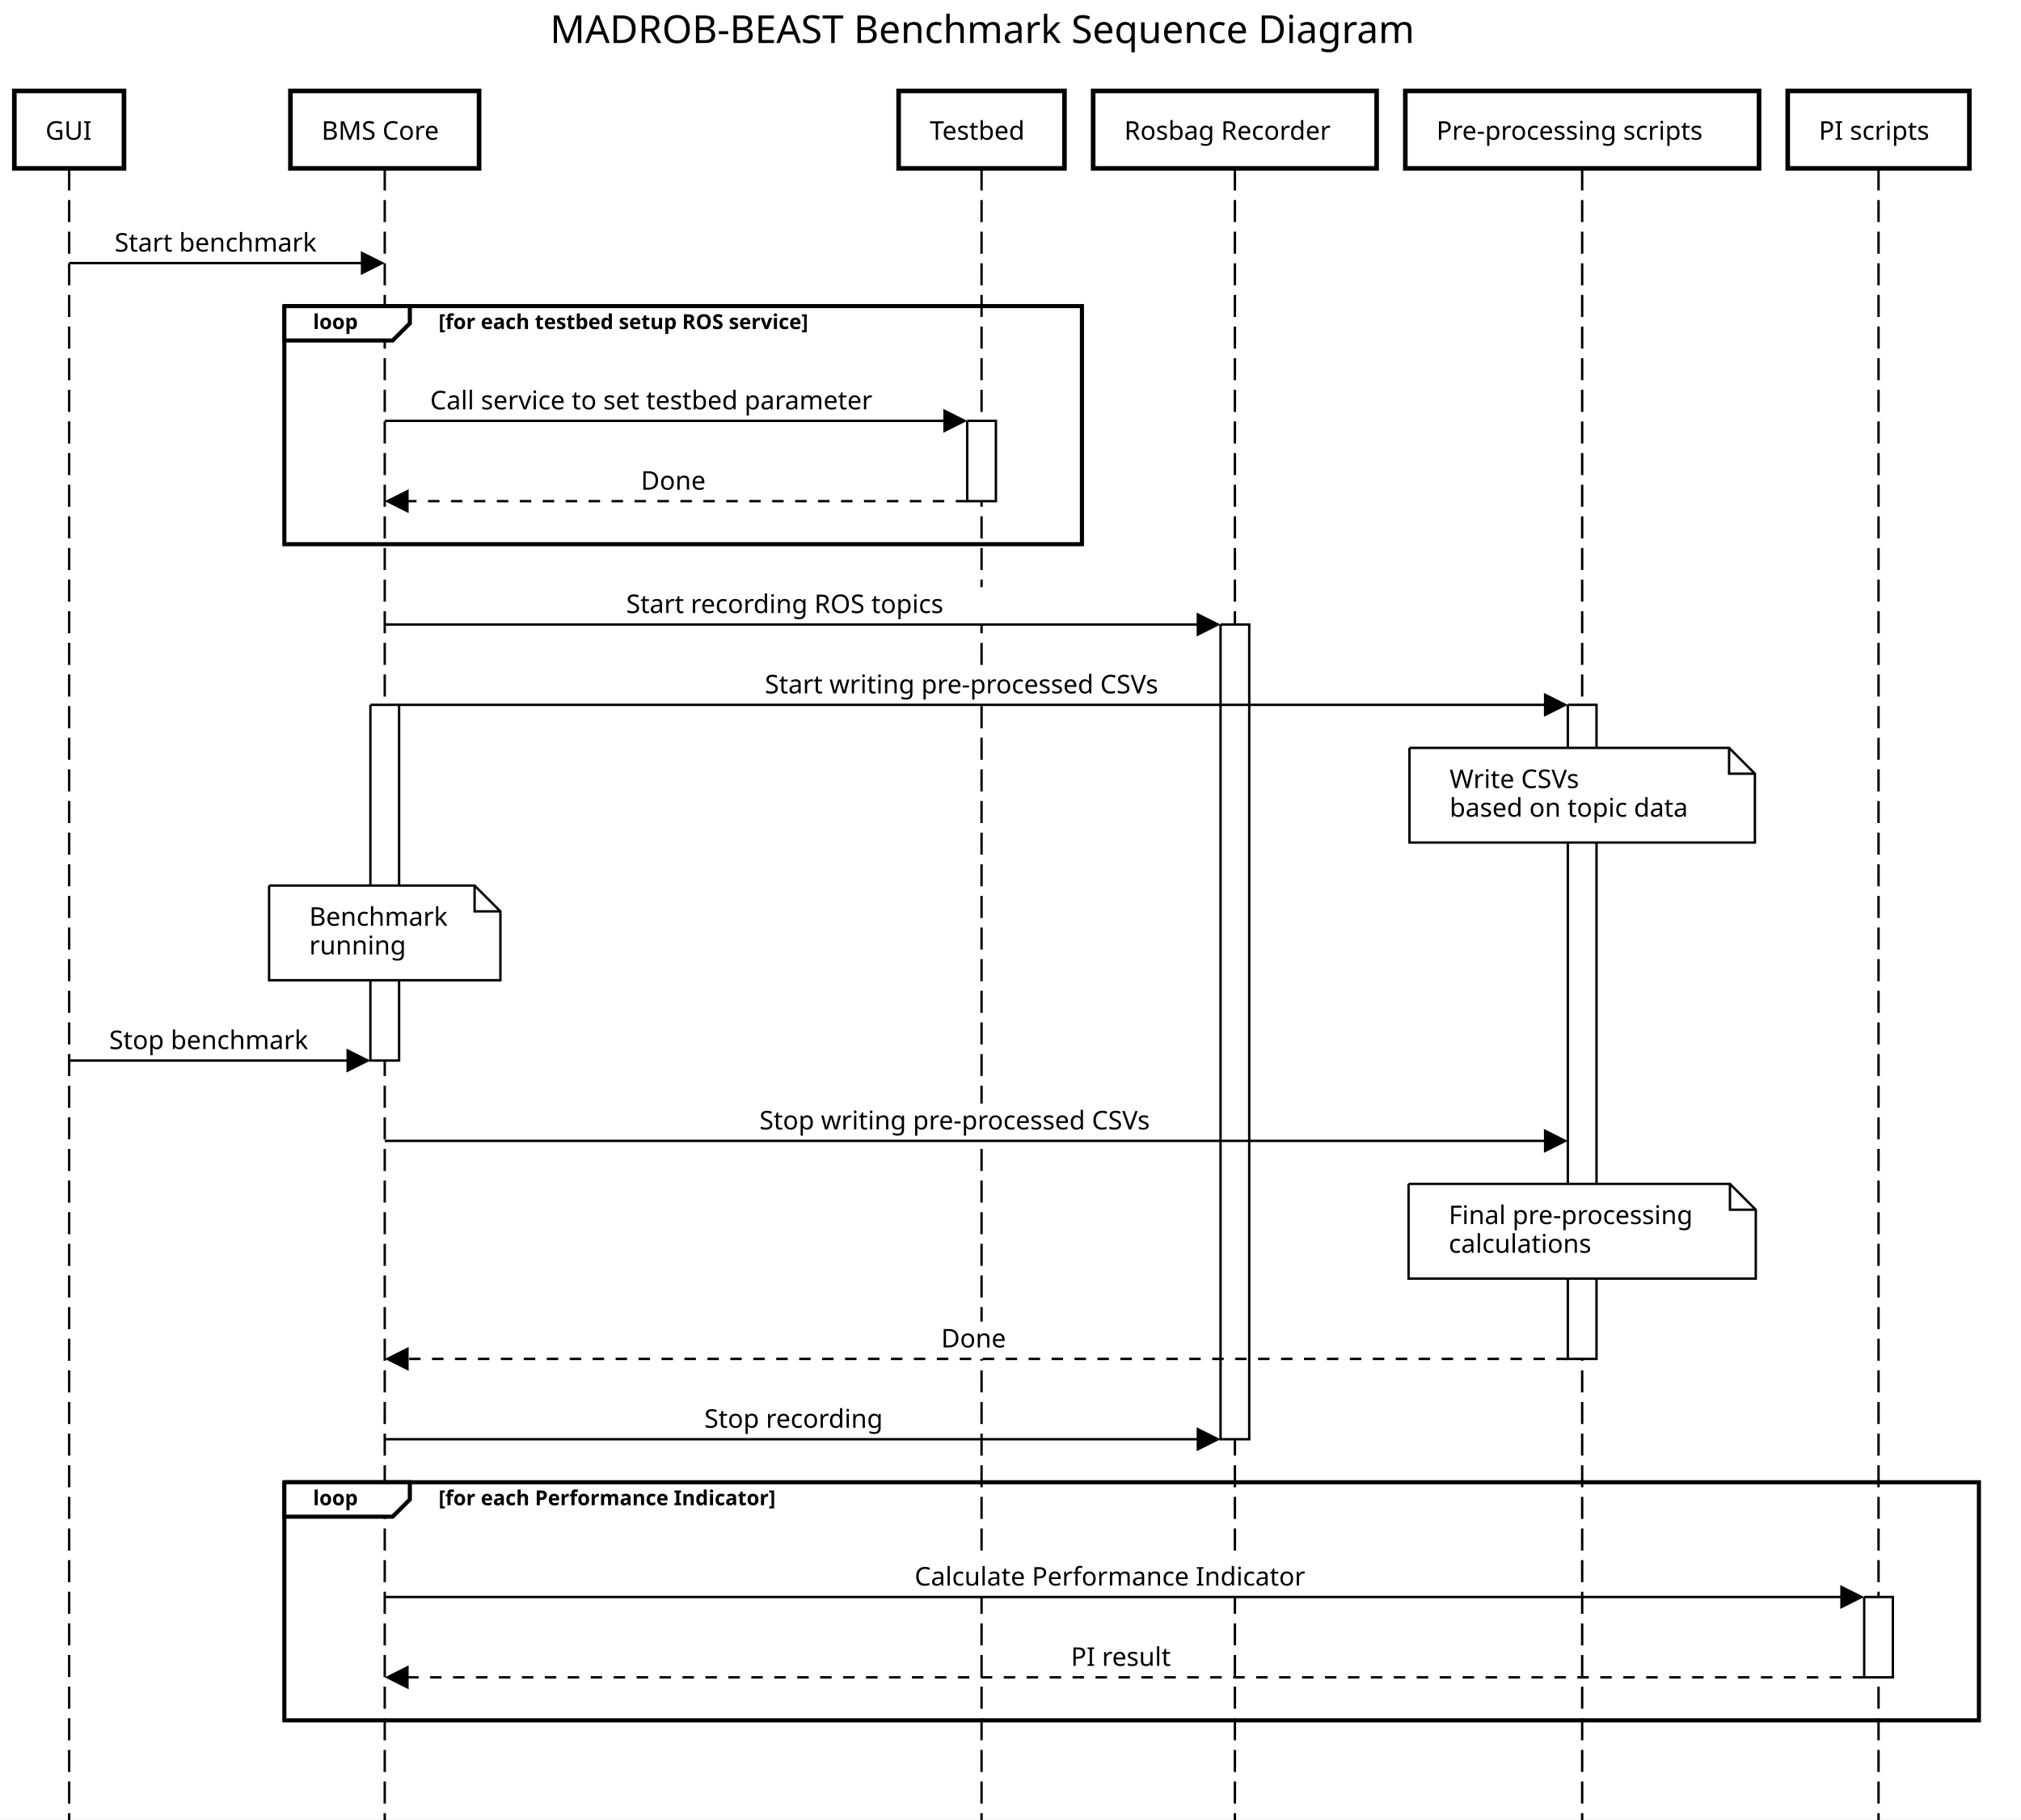
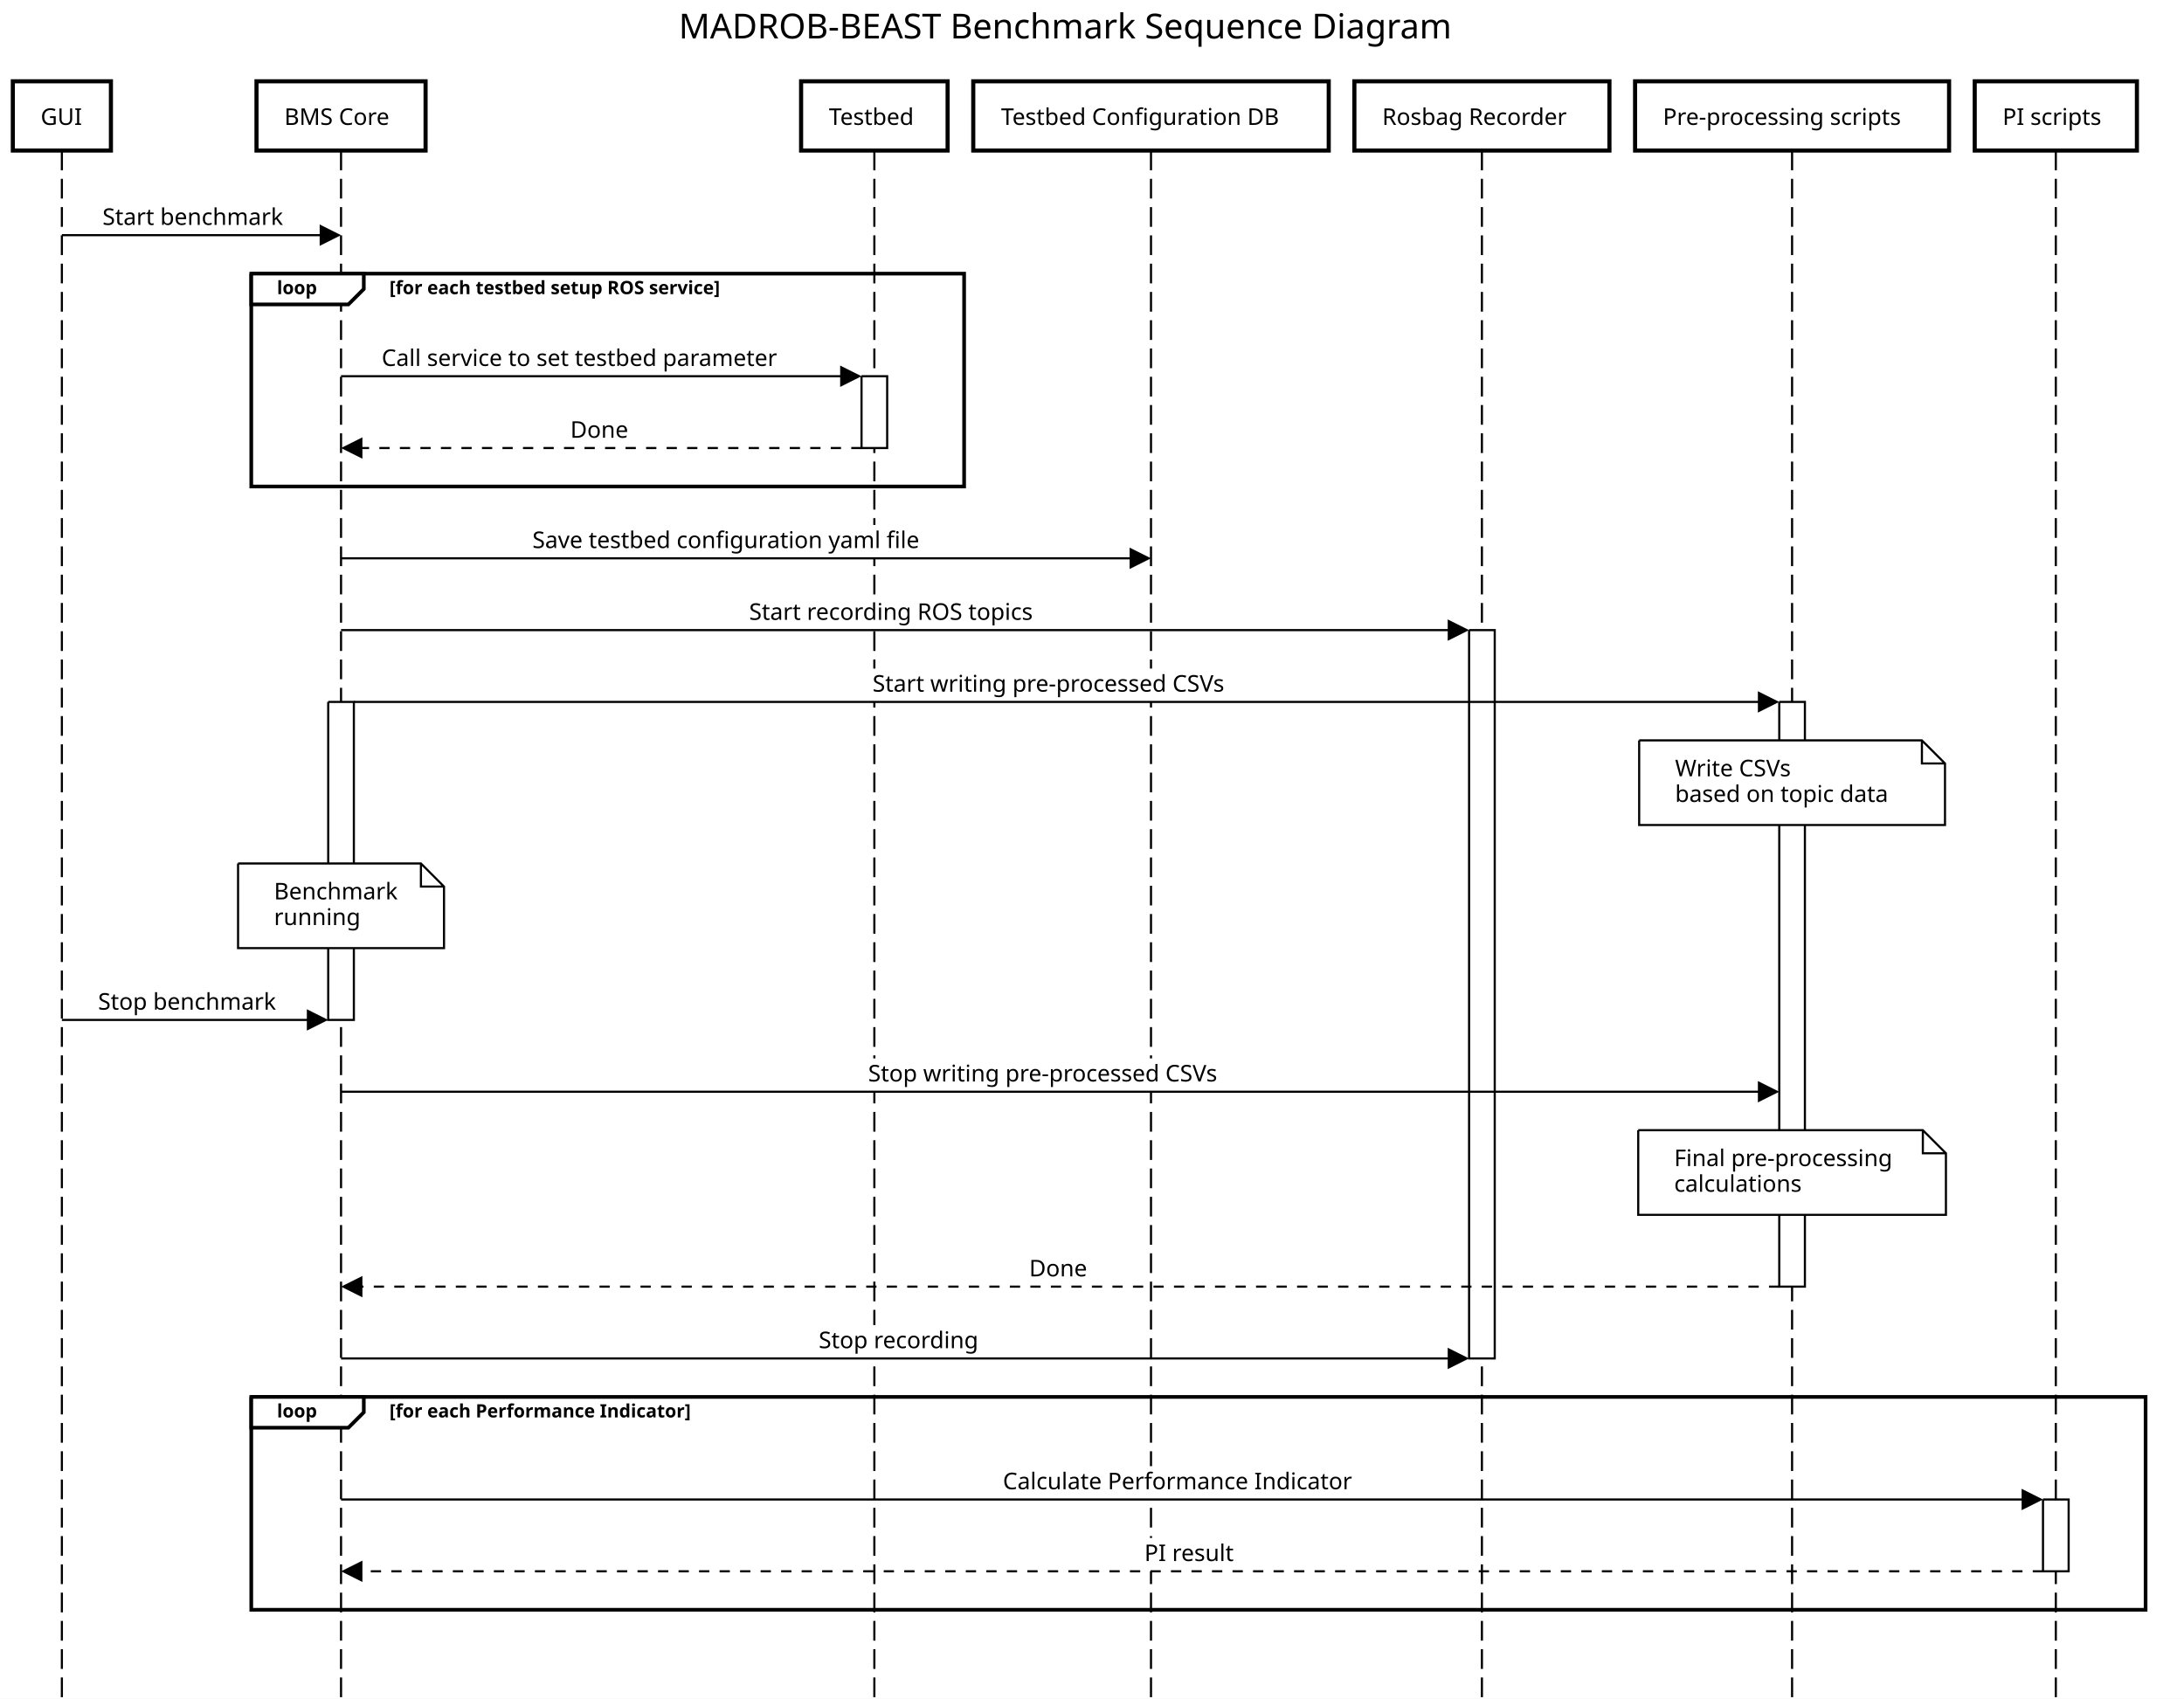
- <svg xmlns="http://www.w3.org/2000/svg" version="1.1" width="1151" height="1036">
+ <svg xmlns="http://www.w3.org/2000/svg" version="1.1" width="1391" height="1082">
  <defs />
  <g>
    <g />
    <g />
    <g />
    <g />
    <g />
    <g />
    <g />
    <g />
    <g />
    <g />
    <g />
    <g />
    <g />
    <g />
    <g />
    <g />
    <g />
-     <g>
-       <rect fill="white" stroke="none" x="0" y="0" width="1151" height="1036" />
-     </g>
-     <g>
-       <text fill="black" stroke="none" font-family="sans-serif" font-size="16.5pt" font-style="normal" font-weight="normal" text-decoration="normal" x="313.269" y="24.503" text-anchor="start" dominant-baseline="alphabetic">MADROB-BEAST Benchmark Sequence Diagram</text>
-     </g>
-     <g />
-     <g>
-       <path fill="none" stroke="black" paint-order="fill stroke markers" d=" M 39.391 95.888 L 39.391 1036.795" stroke-miterlimit="10" stroke-width="1.361" stroke-dasharray="12.566,5.445" />
-       <path fill="none" stroke="black" paint-order="fill stroke markers" d=" M 219.119 95.888 L 219.119 1036.795" stroke-miterlimit="10" stroke-width="1.361" stroke-dasharray="12.566,5.445" />
-       <path fill="none" stroke="black" paint-order="fill stroke markers" d=" M 559.015 95.888 L 559.015 1036.795" stroke-miterlimit="10" stroke-width="1.361" stroke-dasharray="12.566,5.445" />
-       <path fill="none" stroke="black" paint-order="fill stroke markers" d=" M 703.298 95.888 L 703.298 1036.795" stroke-miterlimit="10" stroke-width="1.361" stroke-dasharray="12.566,5.445" />
-       <path fill="none" stroke="black" paint-order="fill stroke markers" d=" M 901.08 95.888 L 901.08 1036.795" stroke-miterlimit="10" stroke-width="1.361" stroke-dasharray="12.566,5.445" />
-       <path fill="none" stroke="black" paint-order="fill stroke markers" d=" M 1069.863 95.888 L 1069.863 1036.795" stroke-miterlimit="10" stroke-width="1.361" stroke-dasharray="12.566,5.445" />
-     </g>
-     <g>
-       <path fill="none" stroke="none" />
-       <g>
-         <path fill="white" stroke="black" paint-order="fill stroke markers" d=" M 8.168 51.783 L 70.615 51.783 L 70.615 95.888 L 8.168 95.888 L 8.168 51.783 Z" stroke-miterlimit="10" stroke-width="2.614" stroke-dasharray="" />
+     <g />
+     <g>
+       <rect fill="white" stroke="none" x="0" y="0" width="1391" height="1082" />
+     </g>
+     <g>
+       <text fill="black" stroke="none" font-family="sans-serif" font-size="16.5pt" font-style="normal" font-weight="normal" text-decoration="normal" x="432.258" y="24.503" text-anchor="start" dominant-baseline="alphabetic">MADROB-BEAST Benchmark Sequence Diagram</text>
+     </g>
+     <g />
+     <g>
+       <path fill="none" stroke="black" paint-order="fill stroke markers" d=" M 39.406 95.888 L 39.406 1082.534" stroke-miterlimit="10" stroke-width="1.361" stroke-dasharray="12.566,5.445" />
+       <path fill="none" stroke="black" paint-order="fill stroke markers" d=" M 217.209 95.888 L 217.209 1082.534" stroke-miterlimit="10" stroke-width="1.361" stroke-dasharray="12.566,5.445" />
+       <path fill="none" stroke="black" paint-order="fill stroke markers" d=" M 556.881 95.888 L 556.881 1082.534" stroke-miterlimit="10" stroke-width="1.361" stroke-dasharray="12.566,5.445" />
+       <path fill="none" stroke="black" paint-order="fill stroke markers" d=" M 733.074 95.888 L 733.074 1082.534" stroke-miterlimit="10" stroke-width="1.361" stroke-dasharray="12.566,5.445" />
+       <path fill="none" stroke="black" paint-order="fill stroke markers" d=" M 943.834 95.888 L 943.834 1082.534" stroke-miterlimit="10" stroke-width="1.361" stroke-dasharray="12.566,5.445" />
+       <path fill="none" stroke="black" paint-order="fill stroke markers" d=" M 1141.385 95.888 L 1141.385 1082.534" stroke-miterlimit="10" stroke-width="1.361" stroke-dasharray="12.566,5.445" />
+       <path fill="none" stroke="black" paint-order="fill stroke markers" d=" M 1309.362 95.888 L 1309.362 1082.534" stroke-miterlimit="10" stroke-width="1.361" stroke-dasharray="12.566,5.445" />
+     </g>
+     <g>
+       <path fill="none" stroke="none" />
+       <g>
+         <path fill="white" stroke="black" paint-order="fill stroke markers" d=" M 8.168 51.783 L 70.645 51.783 L 70.645 95.888 L 8.168 95.888 L 8.168 51.783 Z" stroke-miterlimit="10" stroke-width="2.614" stroke-dasharray="" />
      </g>
      <g>
        <g />
        <text fill="black" stroke="none" font-family="sans-serif" font-size="11pt" font-style="normal" font-weight="normal" text-decoration="normal" x="25.891" y="79.552" text-anchor="start" dominant-baseline="alphabetic">GUI</text>
      </g>
      <path fill="none" stroke="none" />
      <g>
-         <path fill="white" stroke="black" paint-order="fill stroke markers" d=" M 165.396 51.783 L 272.843 51.783 L 272.843 95.888 L 165.396 95.888 L 165.396 51.783 Z" stroke-miterlimit="10" stroke-width="2.614" stroke-dasharray="" />
-       </g>
-       <g>
-         <g />
-         <text fill="black" stroke="none" font-family="sans-serif" font-size="11pt" font-style="normal" font-weight="normal" text-decoration="normal" x="183.119" y="79.552" text-anchor="start" dominant-baseline="alphabetic">BMS Core</text>
-       </g>
-       <path fill="none" stroke="none" />
-       <g>
-         <path fill="white" stroke="black" paint-order="fill stroke markers" d=" M 511.791 51.783 L 606.239 51.783 L 606.239 95.888 L 511.791 95.888 L 511.791 51.783 Z" stroke-miterlimit="10" stroke-width="2.614" stroke-dasharray="" />
-       </g>
-       <g>
-         <g />
-         <text fill="black" stroke="none" font-family="sans-serif" font-size="11pt" font-style="normal" font-weight="normal" text-decoration="normal" x="529.515" y="79.552" text-anchor="start" dominant-baseline="alphabetic">Testbed</text>
-       </g>
-       <path fill="none" stroke="none" />
-       <g>
-         <path fill="white" stroke="black" paint-order="fill stroke markers" d=" M 622.574 51.783 L 784.021 51.783 L 784.021 95.888 L 622.574 95.888 L 622.574 51.783 Z" stroke-miterlimit="10" stroke-width="2.614" stroke-dasharray="" />
-       </g>
-       <g>
-         <g />
-         <text fill="black" stroke="none" font-family="sans-serif" font-size="11pt" font-style="normal" font-weight="normal" text-decoration="normal" x="640.298" y="79.552" text-anchor="start" dominant-baseline="alphabetic">Rosbag Recorder</text>
-       </g>
-       <path fill="none" stroke="none" />
-       <g>
-         <path fill="white" stroke="black" paint-order="fill stroke markers" d=" M 800.357 51.783 L 1001.804 51.783 L 1001.804 95.888 L 800.357 95.888 L 800.357 51.783 Z" stroke-miterlimit="10" stroke-width="2.614" stroke-dasharray="" />
-       </g>
-       <g>
-         <g />
-         <text fill="black" stroke="none" font-family="sans-serif" font-size="11pt" font-style="normal" font-weight="normal" text-decoration="normal" x="818.08" y="79.552" text-anchor="start" dominant-baseline="alphabetic">Pre-processing scripts</text>
-       </g>
-       <path fill="none" stroke="none" />
-       <g>
-         <path fill="white" stroke="black" paint-order="fill stroke markers" d=" M 1018.139 51.783 L 1121.587 51.783 L 1121.587 95.888 L 1018.139 95.888 L 1018.139 51.783 Z" stroke-miterlimit="10" stroke-width="2.614" stroke-dasharray="" />
-       </g>
-       <g>
-         <g />
-         <text fill="black" stroke="none" font-family="sans-serif" font-size="11pt" font-style="normal" font-weight="normal" text-decoration="normal" x="1035.863" y="79.552" text-anchor="start" dominant-baseline="alphabetic">PI scripts</text>
-       </g>
-     </g>
-     <g>
-       <path fill="white" stroke="black" paint-order="fill stroke markers" d=" M 550.848 239.637 L 567.183 239.637 L 567.183 285.376 L 550.848 285.376 L 550.848 239.637" stroke-miterlimit="10" stroke-width="1.361" stroke-dasharray="" />
-       <path fill="white" stroke="black" paint-order="fill stroke markers" d=" M 695.13 355.617 L 711.465 355.617 L 711.465 819.537 L 695.13 819.537 L 695.13 355.617" stroke-miterlimit="10" stroke-width="1.361" stroke-dasharray="" />
-       <path fill="white" stroke="black" paint-order="fill stroke markers" d=" M 892.913 401.356 L 909.248 401.356 L 909.248 773.799 L 892.913 773.799 L 892.913 401.356" stroke-miterlimit="10" stroke-width="1.361" stroke-dasharray="" />
-       <path fill="white" stroke="black" paint-order="fill stroke markers" d=" M 210.952 401.356 L 227.287 401.356 L 227.287 603.912 L 210.952 603.912 L 210.952 401.356" stroke-miterlimit="10" stroke-width="1.361" stroke-dasharray="" />
-       <path fill="white" stroke="black" paint-order="fill stroke markers" d=" M 1061.695 909.381 L 1078.031 909.381 L 1078.031 955.119 L 1061.695 955.119 L 1061.695 909.381" stroke-miterlimit="10" stroke-width="1.361" stroke-dasharray="" />
-       <g>
-         <g>
-           <rect fill="white" stroke="none" x="62.805" y="128.558" width="132.901" height="21.236" />
-         </g>
-         <text fill="black" stroke="none" font-family="sans-serif" font-size="11pt" font-style="normal" font-weight="normal" text-decoration="normal" x="65.255" y="143.26" text-anchor="start" dominant-baseline="alphabetic">Start benchmark</text>
-       </g>
-       <g>
-         <path fill="none" stroke="black" paint-order="fill stroke markers" d=" M 39.391 149.794 L 216.397 149.794" stroke-miterlimit="10" stroke-width="1.361" stroke-dasharray="" />
-         <g transform="translate(219.1194,149.7938) translate(-219.1194,-149.7938)">
-           <path fill="black" stroke="none" paint-order="stroke fill markers" d=" M 205.507 142.987 L 219.119 149.794 L 205.507 156.6 Z" />
-         </g>
-       </g>
-       <g>
-         <g>
-           <rect fill="white" stroke="none" x="242.533" y="218.402" width="284.901" height="21.236" />
-         </g>
-         <text fill="black" stroke="none" font-family="sans-serif" font-size="11pt" font-style="normal" font-weight="normal" text-decoration="normal" x="244.984" y="233.103" text-anchor="start" dominant-baseline="alphabetic">Call service to set testbed parameter</text>
-       </g>
-       <g>
-         <path fill="none" stroke="black" paint-order="fill stroke markers" d=" M 219.119 239.637 L 548.125 239.637" stroke-miterlimit="10" stroke-width="1.361" stroke-dasharray="" />
-         <g transform="translate(550.8476,239.6374) translate(-550.8476,-239.6374)">
-           <path fill="black" stroke="none" paint-order="stroke fill markers" d=" M 537.235 232.831 L 550.848 239.637 L 537.235 246.444 Z" />
-         </g>
-       </g>
-       <g>
-         <g>
-           <rect fill="white" stroke="none" x="362.533" y="264.14" width="44.901" height="21.236" />
-         </g>
-         <text fill="black" stroke="none" font-family="sans-serif" font-size="11pt" font-style="normal" font-weight="normal" text-decoration="normal" x="364.984" y="278.842" text-anchor="start" dominant-baseline="alphabetic">Done</text>
-       </g>
-       <g>
-         <path fill="none" stroke="black" paint-order="fill stroke markers" d=" M 550.848 285.376 L 221.842 285.376" stroke-miterlimit="10" stroke-width="1.361" stroke-dasharray="6.534" />
-         <g transform="translate(219.1194,285.376) translate(-219.1194,-285.376)">
-           <path fill="black" stroke="none" paint-order="stroke fill markers" d=" M 232.732 278.57 L 219.119 285.376 L 232.732 292.182 Z" />
-         </g>
-       </g>
-       <g>
-         <g>
-           <rect fill="white" stroke="none" x="354.175" y="334.382" width="205.901" height="21.236" />
-         </g>
-         <text fill="black" stroke="none" font-family="sans-serif" font-size="11pt" font-style="normal" font-weight="normal" text-decoration="normal" x="356.625" y="349.083" text-anchor="start" dominant-baseline="alphabetic">Start recording ROS topics</text>
-       </g>
-       <g>
-         <path fill="none" stroke="black" paint-order="fill stroke markers" d=" M 219.119 355.617 L 692.408 355.617" stroke-miterlimit="10" stroke-width="1.361" stroke-dasharray="" />
-         <g transform="translate(695.1302,355.6174) translate(-695.1302,-355.6174)">
-           <path fill="black" stroke="none" paint-order="stroke fill markers" d=" M 681.518 348.811 L 695.13 355.617 L 681.518 362.424 Z" />
-         </g>
-       </g>
-       <g>
-         <g>
-           <rect fill="white" stroke="none" x="433.15" y="380.12" width="253.901" height="21.236" />
-         </g>
-         <text fill="black" stroke="none" font-family="sans-serif" font-size="11pt" font-style="normal" font-weight="normal" text-decoration="normal" x="435.6" y="394.822" text-anchor="start" dominant-baseline="alphabetic">Start writing pre-processed CSVs</text>
-       </g>
-       <g>
-         <path fill="none" stroke="black" paint-order="fill stroke markers" d=" M 227.287 401.356 L 890.19 401.356" stroke-miterlimit="10" stroke-width="1.361" stroke-dasharray="" />
-         <g transform="translate(892.9128,401.3559) translate(-892.9128,-401.3559)">
-           <path fill="black" stroke="none" paint-order="stroke fill markers" d=" M 879.3 394.55 L 892.913 401.356 L 879.3 408.162 Z" />
-         </g>
-       </g>
-       <path fill="white" stroke="black" paint-order="fill stroke markers" d=" M 802.711 425.859 L 984.748 425.859 L 999.45 440.56 L 999.45 479.765 L 802.711 479.765 L 802.711 425.859 M 984.748 425.859 L 984.748 440.56 L 999.45 440.56" stroke-miterlimit="10" stroke-width="1.361" stroke-dasharray="" />
-       <g>
-         <text fill="black" stroke="none" font-family="sans-serif" font-size="11pt" font-style="normal" font-weight="normal" text-decoration="normal" x="825.58" y="448.728" text-anchor="start" dominant-baseline="alphabetic">Write CSVs</text>
-         <text fill="black" stroke="none" font-family="sans-serif" font-size="11pt" font-style="normal" font-weight="normal" text-decoration="normal" x="825.58" y="465.063" text-anchor="start" dominant-baseline="alphabetic">based on topic data</text>
-       </g>
-       <path fill="white" stroke="black" paint-order="fill stroke markers" d=" M 153.25 504.268 L 270.287 504.268 L 284.989 518.969 L 284.989 558.174 L 153.25 558.174 L 153.25 504.268 M 270.287 504.268 L 270.287 518.969 L 284.989 518.969" stroke-miterlimit="10" stroke-width="1.361" stroke-dasharray="" />
-       <g>
-         <text fill="black" stroke="none" font-family="sans-serif" font-size="11pt" font-style="normal" font-weight="normal" text-decoration="normal" x="176.119" y="527.137" text-anchor="start" dominant-baseline="alphabetic">Benchmark</text>
-         <text fill="black" stroke="none" font-family="sans-serif" font-size="11pt" font-style="normal" font-weight="normal" text-decoration="normal" x="176.119" y="543.472" text-anchor="start" dominant-baseline="alphabetic">running</text>
-       </g>
-       <g>
-         <g>
-           <rect fill="white" stroke="none" x="59.721" y="582.677" width="130.901" height="21.236" />
-         </g>
-         <text fill="black" stroke="none" font-family="sans-serif" font-size="11pt" font-style="normal" font-weight="normal" text-decoration="normal" x="62.172" y="597.378" text-anchor="start" dominant-baseline="alphabetic">Stop benchmark</text>
-       </g>
-       <g>
-         <path fill="none" stroke="black" paint-order="fill stroke markers" d=" M 39.391 603.912 L 208.229 603.912" stroke-miterlimit="10" stroke-width="1.361" stroke-dasharray="" />
-         <g transform="translate(210.9518,603.9125) translate(-210.9518,-603.9125)">
-           <path fill="black" stroke="none" paint-order="stroke fill markers" d=" M 197.339 597.106 L 210.952 603.912 L 197.339 610.719 Z" />
-         </g>
-       </g>
-       <g>
-         <g>
-           <rect fill="white" stroke="none" x="430.066" y="628.415" width="251.901" height="21.236" />
-         </g>
-         <text fill="black" stroke="none" font-family="sans-serif" font-size="11pt" font-style="normal" font-weight="normal" text-decoration="normal" x="432.516" y="643.117" text-anchor="start" dominant-baseline="alphabetic">Stop writing pre-processed CSVs</text>
-       </g>
-       <g>
-         <path fill="none" stroke="black" paint-order="fill stroke markers" d=" M 219.119 649.651 L 890.19 649.651" stroke-miterlimit="10" stroke-width="1.361" stroke-dasharray="" />
-         <g transform="translate(892.9128,649.651) translate(-892.9128,-649.651)">
-           <path fill="black" stroke="none" paint-order="stroke fill markers" d=" M 879.3 642.845 L 892.913 649.651 L 879.3 656.457 Z" />
-         </g>
-       </g>
-       <path fill="white" stroke="black" paint-order="fill stroke markers" d=" M 802.211 674.154 L 985.248 674.154 L 999.95 688.856 L 999.95 728.06 L 802.211 728.06 L 802.211 674.154 M 985.248 674.154 L 985.248 688.856 L 999.95 688.856" stroke-miterlimit="10" stroke-width="1.361" stroke-dasharray="" />
-       <g>
-         <text fill="black" stroke="none" font-family="sans-serif" font-size="11pt" font-style="normal" font-weight="normal" text-decoration="normal" x="825.08" y="697.023" text-anchor="start" dominant-baseline="alphabetic">Final pre-processing</text>
-         <text fill="black" stroke="none" font-family="sans-serif" font-size="11pt" font-style="normal" font-weight="normal" text-decoration="normal" x="825.08" y="713.358" text-anchor="start" dominant-baseline="alphabetic">calculations</text>
-       </g>
-       <g>
-         <g>
-           <rect fill="white" stroke="none" x="533.566" y="752.563" width="44.901" height="21.236" />
-         </g>
-         <text fill="black" stroke="none" font-family="sans-serif" font-size="11pt" font-style="normal" font-weight="normal" text-decoration="normal" x="536.016" y="767.264" text-anchor="start" dominant-baseline="alphabetic">Done</text>
-       </g>
-       <g>
-         <path fill="none" stroke="black" paint-order="fill stroke markers" d=" M 892.913 773.799 L 221.842 773.799" stroke-miterlimit="10" stroke-width="1.361" stroke-dasharray="6.534" />
-         <g transform="translate(219.1194,773.7986) translate(-219.1194,-773.7986)">
-           <path fill="black" stroke="none" paint-order="stroke fill markers" d=" M 232.732 766.992 L 219.119 773.799 L 232.732 780.605 Z" />
-         </g>
-       </g>
-       <g>
-         <g>
-           <rect fill="white" stroke="none" x="398.675" y="798.301" width="116.901" height="21.236" />
-         </g>
-         <text fill="black" stroke="none" font-family="sans-serif" font-size="11pt" font-style="normal" font-weight="normal" text-decoration="normal" x="401.125" y="813.003" text-anchor="start" dominant-baseline="alphabetic">Stop recording</text>
-       </g>
-       <g>
-         <path fill="none" stroke="black" paint-order="fill stroke markers" d=" M 219.119 819.537 L 692.408 819.537" stroke-miterlimit="10" stroke-width="1.361" stroke-dasharray="" />
-         <g transform="translate(695.1302,819.5371) translate(-695.1302,-819.5371)">
-           <path fill="black" stroke="none" paint-order="stroke fill markers" d=" M 681.518 812.731 L 695.13 819.537 L 681.518 826.343 Z" />
-         </g>
-       </g>
-       <g>
-         <g>
-           <rect fill="white" stroke="none" x="518.457" y="888.145" width="243.901" height="21.236" />
-         </g>
-         <text fill="black" stroke="none" font-family="sans-serif" font-size="11pt" font-style="normal" font-weight="normal" text-decoration="normal" x="520.907" y="902.847" text-anchor="start" dominant-baseline="alphabetic">Calculate Performance Indicator</text>
-       </g>
-       <g>
-         <path fill="none" stroke="black" paint-order="fill stroke markers" d=" M 219.119 909.381 L 1058.973 909.381" stroke-miterlimit="10" stroke-width="1.361" stroke-dasharray="" />
-         <g transform="translate(1061.695,909.3808) translate(-1061.695,-909.3808)">
-           <path fill="black" stroke="none" paint-order="stroke fill markers" d=" M 1048.083 902.574 L 1061.695 909.381 L 1048.083 916.187 Z" />
-         </g>
-       </g>
-       <g>
-         <g>
-           <rect fill="white" stroke="none" x="607.457" y="933.884" width="65.901" height="21.236" />
-         </g>
-         <text fill="black" stroke="none" font-family="sans-serif" font-size="11pt" font-style="normal" font-weight="normal" text-decoration="normal" x="609.907" y="948.585" text-anchor="start" dominant-baseline="alphabetic">PI result</text>
-       </g>
-       <g>
-         <path fill="none" stroke="black" paint-order="fill stroke markers" d=" M 1061.695 955.119 L 221.842 955.119" stroke-miterlimit="10" stroke-width="1.361" stroke-dasharray="6.534" />
-         <g transform="translate(219.1194,955.1193) translate(-219.1194,-955.1193)">
-           <path fill="black" stroke="none" paint-order="stroke fill markers" d=" M 232.732 948.313 L 219.119 955.119 L 232.732 961.926 Z" />
-         </g>
-       </g>
-       <g>
-         <g />
-         <path fill="none" stroke="black" paint-order="fill stroke markers" d=" M 161.946 174.297 L 616.188 174.297 L 616.188 309.879 L 161.946 309.879 L 161.946 174.297 Z" stroke-miterlimit="10" stroke-width="2.334" stroke-dasharray="" />
-         <path fill="white" stroke="black" paint-order="fill stroke markers" d=" M 161.946 174.297 L 161.946 193.899 L 223.617 193.899 L 233.418 184.098 L 233.418 174.297 L 161.946 174.297" stroke-miterlimit="10" stroke-width="2.334" stroke-dasharray="" />
-         <text fill="black" stroke="none" font-family="sans-serif" font-size="8.8pt" font-style="normal" font-weight="bold" text-decoration="normal" x="178.281" y="187.365" text-anchor="start" dominant-baseline="alphabetic">loop</text>
-         <text fill="black" stroke="none" font-family="sans-serif" font-size="8.8pt" font-style="normal" font-weight="bold" text-decoration="normal" x="249.753" y="187.365" text-anchor="start" dominant-baseline="alphabetic">[for each testbed setup ROS service]</text>
-       </g>
-       <g>
-         <g />
-         <path fill="none" stroke="black" paint-order="fill stroke markers" d=" M 161.946 844.04 L 1127.036 844.04 L 1127.036 979.622 L 161.946 979.622 L 161.946 844.04 Z" stroke-miterlimit="10" stroke-width="2.334" stroke-dasharray="" />
-         <path fill="white" stroke="black" paint-order="fill stroke markers" d=" M 161.946 844.04 L 161.946 863.642 L 223.617 863.642 L 233.418 853.841 L 233.418 844.04 L 161.946 844.04" stroke-miterlimit="10" stroke-width="2.334" stroke-dasharray="" />
-         <text fill="black" stroke="none" font-family="sans-serif" font-size="8.8pt" font-style="normal" font-weight="bold" text-decoration="normal" x="178.281" y="857.108" text-anchor="start" dominant-baseline="alphabetic">loop</text>
-         <text fill="black" stroke="none" font-family="sans-serif" font-size="8.8pt" font-style="normal" font-weight="bold" text-decoration="normal" x="249.753" y="857.108" text-anchor="start" dominant-baseline="alphabetic">[for each Performance Indicator]</text>
-       </g>
-     </g>
+         <path fill="white" stroke="black" paint-order="fill stroke markers" d=" M 163.366 51.783 L 271.052 51.783 L 271.052 95.888 L 163.366 95.888 L 163.366 51.783 Z" stroke-miterlimit="10" stroke-width="2.614" stroke-dasharray="" />
+       </g>
+       <g>
+         <g />
+         <text fill="black" stroke="none" font-family="sans-serif" font-size="11pt" font-style="normal" font-weight="normal" text-decoration="normal" x="181.09" y="79.552" text-anchor="start" dominant-baseline="alphabetic">BMS Core</text>
+       </g>
+       <path fill="none" stroke="none" />
+       <g>
+         <path fill="white" stroke="black" paint-order="fill stroke markers" d=" M 510.224 51.783 L 603.537 51.783 L 603.537 95.888 L 510.224 95.888 L 510.224 51.783 Z" stroke-miterlimit="10" stroke-width="2.614" stroke-dasharray="" />
+       </g>
+       <g>
+         <g />
+         <text fill="black" stroke="none" font-family="sans-serif" font-size="11pt" font-style="normal" font-weight="normal" text-decoration="normal" x="527.948" y="79.552" text-anchor="start" dominant-baseline="alphabetic">Testbed</text>
+       </g>
+       <path fill="none" stroke="none" />
+       <g>
+         <path fill="white" stroke="black" paint-order="fill stroke markers" d=" M 619.873 51.783 L 846.275 51.783 L 846.275 95.888 L 619.873 95.888 L 619.873 51.783 Z" stroke-miterlimit="10" stroke-width="2.614" stroke-dasharray="" />
+       </g>
+       <g>
+         <g />
+         <text fill="black" stroke="none" font-family="sans-serif" font-size="11pt" font-style="normal" font-weight="normal" text-decoration="normal" x="637.596" y="79.552" text-anchor="start" dominant-baseline="alphabetic">Testbed Configuration DB</text>
+       </g>
+       <path fill="none" stroke="none" />
+       <g>
+         <path fill="white" stroke="black" paint-order="fill stroke markers" d=" M 862.61 51.783 L 1025.058 51.783 L 1025.058 95.888 L 862.61 95.888 L 862.61 51.783 Z" stroke-miterlimit="10" stroke-width="2.614" stroke-dasharray="" />
+       </g>
+       <g>
+         <g />
+         <text fill="black" stroke="none" font-family="sans-serif" font-size="11pt" font-style="normal" font-weight="normal" text-decoration="normal" x="880.334" y="79.552" text-anchor="start" dominant-baseline="alphabetic">Rosbag Recorder</text>
+       </g>
+       <path fill="none" stroke="none" />
+       <g>
+         <path fill="white" stroke="black" paint-order="fill stroke markers" d=" M 1041.393 51.783 L 1241.378 51.783 L 1241.378 95.888 L 1041.393 95.888 L 1041.393 51.783 Z" stroke-miterlimit="10" stroke-width="2.614" stroke-dasharray="" />
+       </g>
+       <g>
+         <g />
+         <text fill="black" stroke="none" font-family="sans-serif" font-size="11pt" font-style="normal" font-weight="normal" text-decoration="normal" x="1059.117" y="79.552" text-anchor="start" dominant-baseline="alphabetic">Pre-processing scripts</text>
+       </g>
+       <path fill="none" stroke="none" />
+       <g>
+         <path fill="white" stroke="black" paint-order="fill stroke markers" d=" M 1257.713 51.783 L 1361.011 51.783 L 1361.011 95.888 L 1257.713 95.888 L 1257.713 51.783 Z" stroke-miterlimit="10" stroke-width="2.614" stroke-dasharray="" />
+       </g>
+       <g>
+         <g />
+         <text fill="black" stroke="none" font-family="sans-serif" font-size="11pt" font-style="normal" font-weight="normal" text-decoration="normal" x="1275.437" y="79.552" text-anchor="start" dominant-baseline="alphabetic">PI scripts</text>
+       </g>
+     </g>
+     <g>
+       <path fill="white" stroke="black" paint-order="fill stroke markers" d=" M 548.713 239.637 L 565.048 239.637 L 565.048 285.376 L 548.713 285.376 L 548.713 239.637" stroke-miterlimit="10" stroke-width="1.361" stroke-dasharray="" />
+       <path fill="white" stroke="black" paint-order="fill stroke markers" d=" M 935.667 401.356 L 952.002 401.356 L 952.002 865.276 L 935.667 865.276 L 935.667 401.356" stroke-miterlimit="10" stroke-width="1.361" stroke-dasharray="" />
+       <path fill="white" stroke="black" paint-order="fill stroke markers" d=" M 1133.218 447.095 L 1149.553 447.095 L 1149.553 819.537 L 1133.218 819.537 L 1133.218 447.095" stroke-miterlimit="10" stroke-width="1.361" stroke-dasharray="" />
+       <path fill="white" stroke="black" paint-order="fill stroke markers" d=" M 209.041 447.095 L 225.377 447.095 L 225.377 649.651 L 209.041 649.651 L 209.041 447.095" stroke-miterlimit="10" stroke-width="1.361" stroke-dasharray="" />
+       <path fill="white" stroke="black" paint-order="fill stroke markers" d=" M 1301.194 955.119 L 1317.53 955.119 L 1317.53 1000.858 L 1301.194 1000.858 L 1301.194 955.119" stroke-miterlimit="10" stroke-width="1.361" stroke-dasharray="" />
+       <g>
+         <g>
+           <rect fill="white" stroke="none" x="62.82" y="128.558" width="130.975" height="21.236" />
+         </g>
+         <text fill="black" stroke="none" font-family="sans-serif" font-size="11pt" font-style="normal" font-weight="normal" text-decoration="normal" x="65.27" y="143.26" text-anchor="start" dominant-baseline="alphabetic">Start benchmark</text>
+       </g>
+       <g>
+         <path fill="none" stroke="black" paint-order="fill stroke markers" d=" M 39.406 149.794 L 214.486 149.794" stroke-miterlimit="10" stroke-width="1.361" stroke-dasharray="" />
+         <g transform="translate(217.209,149.7938) translate(-217.209,-149.7938)">
+           <path fill="black" stroke="none" paint-order="stroke fill markers" d=" M 203.596 142.987 L 217.209 149.794 L 203.596 156.6 Z" />
+         </g>
+       </g>
+       <g>
+         <g>
+           <rect fill="white" stroke="none" x="240.623" y="218.402" width="284.677" height="21.236" />
+         </g>
+         <text fill="black" stroke="none" font-family="sans-serif" font-size="11pt" font-style="normal" font-weight="normal" text-decoration="normal" x="243.073" y="233.103" text-anchor="start" dominant-baseline="alphabetic">Call service to set testbed parameter</text>
+       </g>
+       <g>
+         <path fill="none" stroke="black" paint-order="fill stroke markers" d=" M 217.209 239.637 L 545.991 239.637" stroke-miterlimit="10" stroke-width="1.361" stroke-dasharray="" />
+         <g transform="translate(548.7133,239.6374) translate(-548.7133,-239.6374)">
+           <path fill="black" stroke="none" paint-order="stroke fill markers" d=" M 535.101 232.831 L 548.713 239.637 L 535.101 246.444 Z" />
+         </g>
+       </g>
+       <g>
+         <g>
+           <rect fill="white" stroke="none" x="360.779" y="264.14" width="44.363" height="21.236" />
+         </g>
+         <text fill="black" stroke="none" font-family="sans-serif" font-size="11pt" font-style="normal" font-weight="normal" text-decoration="normal" x="363.23" y="278.842" text-anchor="start" dominant-baseline="alphabetic">Done</text>
+       </g>
+       <g>
+         <path fill="none" stroke="black" paint-order="fill stroke markers" d=" M 548.713 285.376 L 219.932 285.376" stroke-miterlimit="10" stroke-width="1.361" stroke-dasharray="6.534" />
+         <g transform="translate(217.209,285.376) translate(-217.209,-285.376)">
+           <path fill="black" stroke="none" paint-order="stroke fill markers" d=" M 230.822 278.57 L 217.209 285.376 L 230.822 292.182 Z" />
+         </g>
+       </g>
+       <g>
+         <g>
+           <rect fill="white" stroke="none" x="336.624" y="334.382" width="277.035" height="21.236" />
+         </g>
+         <text fill="black" stroke="none" font-family="sans-serif" font-size="11pt" font-style="normal" font-weight="normal" text-decoration="normal" x="339.074" y="349.083" text-anchor="start" dominant-baseline="alphabetic">Save testbed configuration yaml file</text>
+       </g>
+       <g>
+         <path fill="none" stroke="black" paint-order="fill stroke markers" d=" M 217.209 355.617 L 730.351 355.617" stroke-miterlimit="10" stroke-width="1.361" stroke-dasharray="" />
+         <g transform="translate(733.0739,355.6174) translate(-733.0739,-355.6174)">
+           <path fill="black" stroke="none" paint-order="stroke fill markers" d=" M 719.461 348.811 L 733.074 355.617 L 719.461 362.424 Z" />
+         </g>
+       </g>
+       <g>
+         <g>
+           <rect fill="white" stroke="none" x="474.674" y="380.12" width="203.527" height="21.236" />
+         </g>
+         <text fill="black" stroke="none" font-family="sans-serif" font-size="11pt" font-style="normal" font-weight="normal" text-decoration="normal" x="477.124" y="394.822" text-anchor="start" dominant-baseline="alphabetic">Start recording ROS topics</text>
+       </g>
+       <g>
+         <path fill="none" stroke="black" paint-order="fill stroke markers" d=" M 217.209 401.356 L 932.944 401.356" stroke-miterlimit="10" stroke-width="1.361" stroke-dasharray="" />
+         <g transform="translate(935.6665,401.3559) translate(-935.6665,-401.3559)">
+           <path fill="black" stroke="none" paint-order="stroke fill markers" d=" M 922.054 394.55 L 935.667 401.356 L 922.054 408.162 Z" />
+         </g>
+       </g>
+       <g>
+         <g>
+           <rect fill="white" stroke="none" x="553.287" y="425.859" width="252.02" height="21.236" />
+         </g>
+         <text fill="black" stroke="none" font-family="sans-serif" font-size="11pt" font-style="normal" font-weight="normal" text-decoration="normal" x="555.737" y="440.56" text-anchor="start" dominant-baseline="alphabetic">Start writing pre-processed CSVs</text>
+       </g>
+       <g>
+         <path fill="none" stroke="black" paint-order="fill stroke markers" d=" M 225.377 447.095 L 1130.495 447.095" stroke-miterlimit="10" stroke-width="1.361" stroke-dasharray="" />
+         <g transform="translate(1133.218,447.0945) translate(-1133.218,-447.0945)">
+           <path fill="black" stroke="none" paint-order="stroke fill markers" d=" M 1119.605 440.288 L 1133.218 447.095 L 1119.605 453.901 Z" />
+         </g>
+       </g>
+       <path fill="white" stroke="black" paint-order="fill stroke markers" d=" M 1043.994 471.597 L 1224.075 471.597 L 1238.777 486.299 L 1238.777 525.503 L 1043.994 525.503 L 1043.994 471.597 M 1224.075 471.597 L 1224.075 486.299 L 1238.777 486.299" stroke-miterlimit="10" stroke-width="1.361" stroke-dasharray="" />
+       <g>
+         <text fill="black" stroke="none" font-family="sans-serif" font-size="11pt" font-style="normal" font-weight="normal" text-decoration="normal" x="1066.863" y="494.467" text-anchor="start" dominant-baseline="alphabetic">Write CSVs</text>
+         <text fill="black" stroke="none" font-family="sans-serif" font-size="11pt" font-style="normal" font-weight="normal" text-decoration="normal" x="1066.863" y="510.802" text-anchor="start" dominant-baseline="alphabetic">based on topic data</text>
+       </g>
+       <path fill="white" stroke="black" paint-order="fill stroke markers" d=" M 151.623 550.006 L 268.093 550.006 L 282.795 564.708 L 282.795 603.912 L 151.623 603.912 L 151.623 550.006 M 268.093 550.006 L 268.093 564.708 L 282.795 564.708" stroke-miterlimit="10" stroke-width="1.361" stroke-dasharray="" />
+       <g>
+         <text fill="black" stroke="none" font-family="sans-serif" font-size="11pt" font-style="normal" font-weight="normal" text-decoration="normal" x="174.493" y="572.876" text-anchor="start" dominant-baseline="alphabetic">Benchmark</text>
+         <text fill="black" stroke="none" font-family="sans-serif" font-size="11pt" font-style="normal" font-weight="normal" text-decoration="normal" x="174.493" y="589.211" text-anchor="start" dominant-baseline="alphabetic">running</text>
+       </g>
+       <g>
+         <g>
+           <rect fill="white" stroke="none" x="60.005" y="628.415" width="128.438" height="21.236" />
+         </g>
+         <text fill="black" stroke="none" font-family="sans-serif" font-size="11pt" font-style="normal" font-weight="normal" text-decoration="normal" x="62.455" y="643.117" text-anchor="start" dominant-baseline="alphabetic">Stop benchmark</text>
+       </g>
+       <g>
+         <path fill="none" stroke="black" paint-order="fill stroke markers" d=" M 39.406 649.651 L 206.319 649.651" stroke-miterlimit="10" stroke-width="1.361" stroke-dasharray="" />
+         <g transform="translate(209.0414,649.651) translate(-209.0414,-649.651)">
+           <path fill="black" stroke="none" paint-order="stroke fill markers" d=" M 195.429 642.845 L 209.041 649.651 L 195.429 656.457 Z" />
+         </g>
+       </g>
+       <g>
+         <g>
+           <rect fill="white" stroke="none" x="550.472" y="674.154" width="249.483" height="21.236" />
+         </g>
+         <text fill="black" stroke="none" font-family="sans-serif" font-size="11pt" font-style="normal" font-weight="normal" text-decoration="normal" x="552.922" y="688.856" text-anchor="start" dominant-baseline="alphabetic">Stop writing pre-processed CSVs</text>
+       </g>
+       <g>
+         <path fill="none" stroke="black" paint-order="fill stroke markers" d=" M 217.209 695.39 L 1130.495 695.39" stroke-miterlimit="10" stroke-width="1.361" stroke-dasharray="" />
+         <g transform="translate(1133.218,695.3896) translate(-1133.218,-695.3896)">
+           <path fill="black" stroke="none" paint-order="stroke fill markers" d=" M 1119.605 688.583 L 1133.218 695.39 L 1119.605 702.196 Z" />
+         </g>
+       </g>
+       <path fill="white" stroke="black" paint-order="fill stroke markers" d=" M 1043.397 719.892 L 1224.672 719.892 L 1239.374 734.594 L 1239.374 773.799 L 1043.397 773.799 L 1043.397 719.892 M 1224.672 719.892 L 1224.672 734.594 L 1239.374 734.594" stroke-miterlimit="10" stroke-width="1.361" stroke-dasharray="" />
+       <g>
+         <text fill="black" stroke="none" font-family="sans-serif" font-size="11pt" font-style="normal" font-weight="normal" text-decoration="normal" x="1066.266" y="742.762" text-anchor="start" dominant-baseline="alphabetic">Final pre-processing</text>
+         <text fill="black" stroke="none" font-family="sans-serif" font-size="11pt" font-style="normal" font-weight="normal" text-decoration="normal" x="1066.266" y="759.097" text-anchor="start" dominant-baseline="alphabetic">calculations</text>
+       </g>
+       <g>
+         <g>
+           <rect fill="white" stroke="none" x="653.032" y="798.301" width="44.363" height="21.236" />
+         </g>
+         <text fill="black" stroke="none" font-family="sans-serif" font-size="11pt" font-style="normal" font-weight="normal" text-decoration="normal" x="655.482" y="813.003" text-anchor="start" dominant-baseline="alphabetic">Done</text>
+       </g>
+       <g>
+         <path fill="none" stroke="black" paint-order="fill stroke markers" d=" M 1133.218 819.537 L 219.932 819.537" stroke-miterlimit="10" stroke-width="1.361" stroke-dasharray="6.534" />
+         <g transform="translate(217.209,819.5371) translate(-217.209,-819.5371)">
+           <path fill="black" stroke="none" paint-order="stroke fill markers" d=" M 230.822 812.731 L 217.209 819.537 L 230.822 826.343 Z" />
+         </g>
+       </g>
+       <g>
+         <g>
+           <rect fill="white" stroke="none" x="518.987" y="844.04" width="114.901" height="21.236" />
+         </g>
+         <text fill="black" stroke="none" font-family="sans-serif" font-size="11pt" font-style="normal" font-weight="normal" text-decoration="normal" x="521.438" y="858.742" text-anchor="start" dominant-baseline="alphabetic">Stop recording</text>
+       </g>
+       <g>
+         <path fill="none" stroke="black" paint-order="fill stroke markers" d=" M 217.209 865.276 L 932.944 865.276" stroke-miterlimit="10" stroke-width="1.361" stroke-dasharray="" />
+         <g transform="translate(935.6665,865.2757) translate(-935.6665,-865.2757)">
+           <path fill="black" stroke="none" paint-order="stroke fill markers" d=" M 922.054 858.469 L 935.667 865.276 L 922.054 872.082 Z" />
+         </g>
+       </g>
+       <g>
+         <g>
+           <rect fill="white" stroke="none" x="636.281" y="933.884" width="245.841" height="21.236" />
+         </g>
+         <text fill="black" stroke="none" font-family="sans-serif" font-size="11pt" font-style="normal" font-weight="normal" text-decoration="normal" x="638.732" y="948.585" text-anchor="start" dominant-baseline="alphabetic">Calculate Performance Indicator</text>
+       </g>
+       <g>
+         <path fill="none" stroke="black" paint-order="fill stroke markers" d=" M 217.209 955.119 L 1298.472 955.119" stroke-miterlimit="10" stroke-width="1.361" stroke-dasharray="" />
+         <g transform="translate(1301.194,955.1193) translate(-1301.194,-955.1193)">
+           <path fill="black" stroke="none" paint-order="stroke fill markers" d=" M 1287.582 948.313 L 1301.194 955.119 L 1287.582 961.926 Z" />
+         </g>
+       </g>
+       <g>
+         <g>
+           <rect fill="white" stroke="none" x="726.416" y="979.622" width="65.572" height="21.236" />
+         </g>
+         <text fill="black" stroke="none" font-family="sans-serif" font-size="11pt" font-style="normal" font-weight="normal" text-decoration="normal" x="728.866" y="994.324" text-anchor="start" dominant-baseline="alphabetic">PI result</text>
+       </g>
+       <g>
+         <path fill="none" stroke="black" paint-order="fill stroke markers" d=" M 1301.194 1000.858 L 219.932 1000.858" stroke-miterlimit="10" stroke-width="1.361" stroke-dasharray="6.534" />
+         <g transform="translate(217.209,1000.858) translate(-217.209,-1000.858)">
+           <path fill="black" stroke="none" paint-order="stroke fill markers" d=" M 230.822 994.052 L 217.209 1000.858 L 230.822 1007.664 Z" />
+         </g>
+       </g>
+       <g>
+         <g />
+         <path fill="none" stroke="black" paint-order="fill stroke markers" d=" M 160.036 174.297 L 614.054 174.297 L 614.054 309.879 L 160.036 309.879 L 160.036 174.297 Z" stroke-miterlimit="10" stroke-width="2.334" stroke-dasharray="" />
+         <path fill="white" stroke="black" paint-order="fill stroke markers" d=" M 160.036 174.297 L 160.036 193.899 L 221.9 193.899 L 231.701 184.098 L 231.701 174.297 L 160.036 174.297" stroke-miterlimit="10" stroke-width="2.334" stroke-dasharray="" />
+         <text fill="black" stroke="none" font-family="sans-serif" font-size="8.8pt" font-style="normal" font-weight="bold" text-decoration="normal" x="176.371" y="187.365" text-anchor="start" dominant-baseline="alphabetic">loop</text>
+         <text fill="black" stroke="none" font-family="sans-serif" font-size="8.8pt" font-style="normal" font-weight="bold" text-decoration="normal" x="248.037" y="187.365" text-anchor="start" dominant-baseline="alphabetic">[for each testbed setup ROS service]</text>
+       </g>
+       <g>
+         <g />
+         <path fill="none" stroke="black" paint-order="fill stroke markers" d=" M 160.036 889.779 L 1366.535 889.779 L 1366.535 1025.361 L 160.036 1025.361 L 160.036 889.779 Z" stroke-miterlimit="10" stroke-width="2.334" stroke-dasharray="" />
+         <path fill="white" stroke="black" paint-order="fill stroke markers" d=" M 160.036 889.779 L 160.036 909.381 L 221.9 909.381 L 231.701 899.58 L 231.701 889.779 L 160.036 889.779" stroke-miterlimit="10" stroke-width="2.334" stroke-dasharray="" />
+         <text fill="black" stroke="none" font-family="sans-serif" font-size="8.8pt" font-style="normal" font-weight="bold" text-decoration="normal" x="176.371" y="902.847" text-anchor="start" dominant-baseline="alphabetic">loop</text>
+         <text fill="black" stroke="none" font-family="sans-serif" font-size="8.8pt" font-style="normal" font-weight="bold" text-decoration="normal" x="248.037" y="902.847" text-anchor="start" dominant-baseline="alphabetic">[for each Performance Indicator]</text>
+       </g>
+     </g>
+     <g />
    <g />
    <g />
    <g />
    <g />
    <g />
    <g />
  </g>
</svg>
